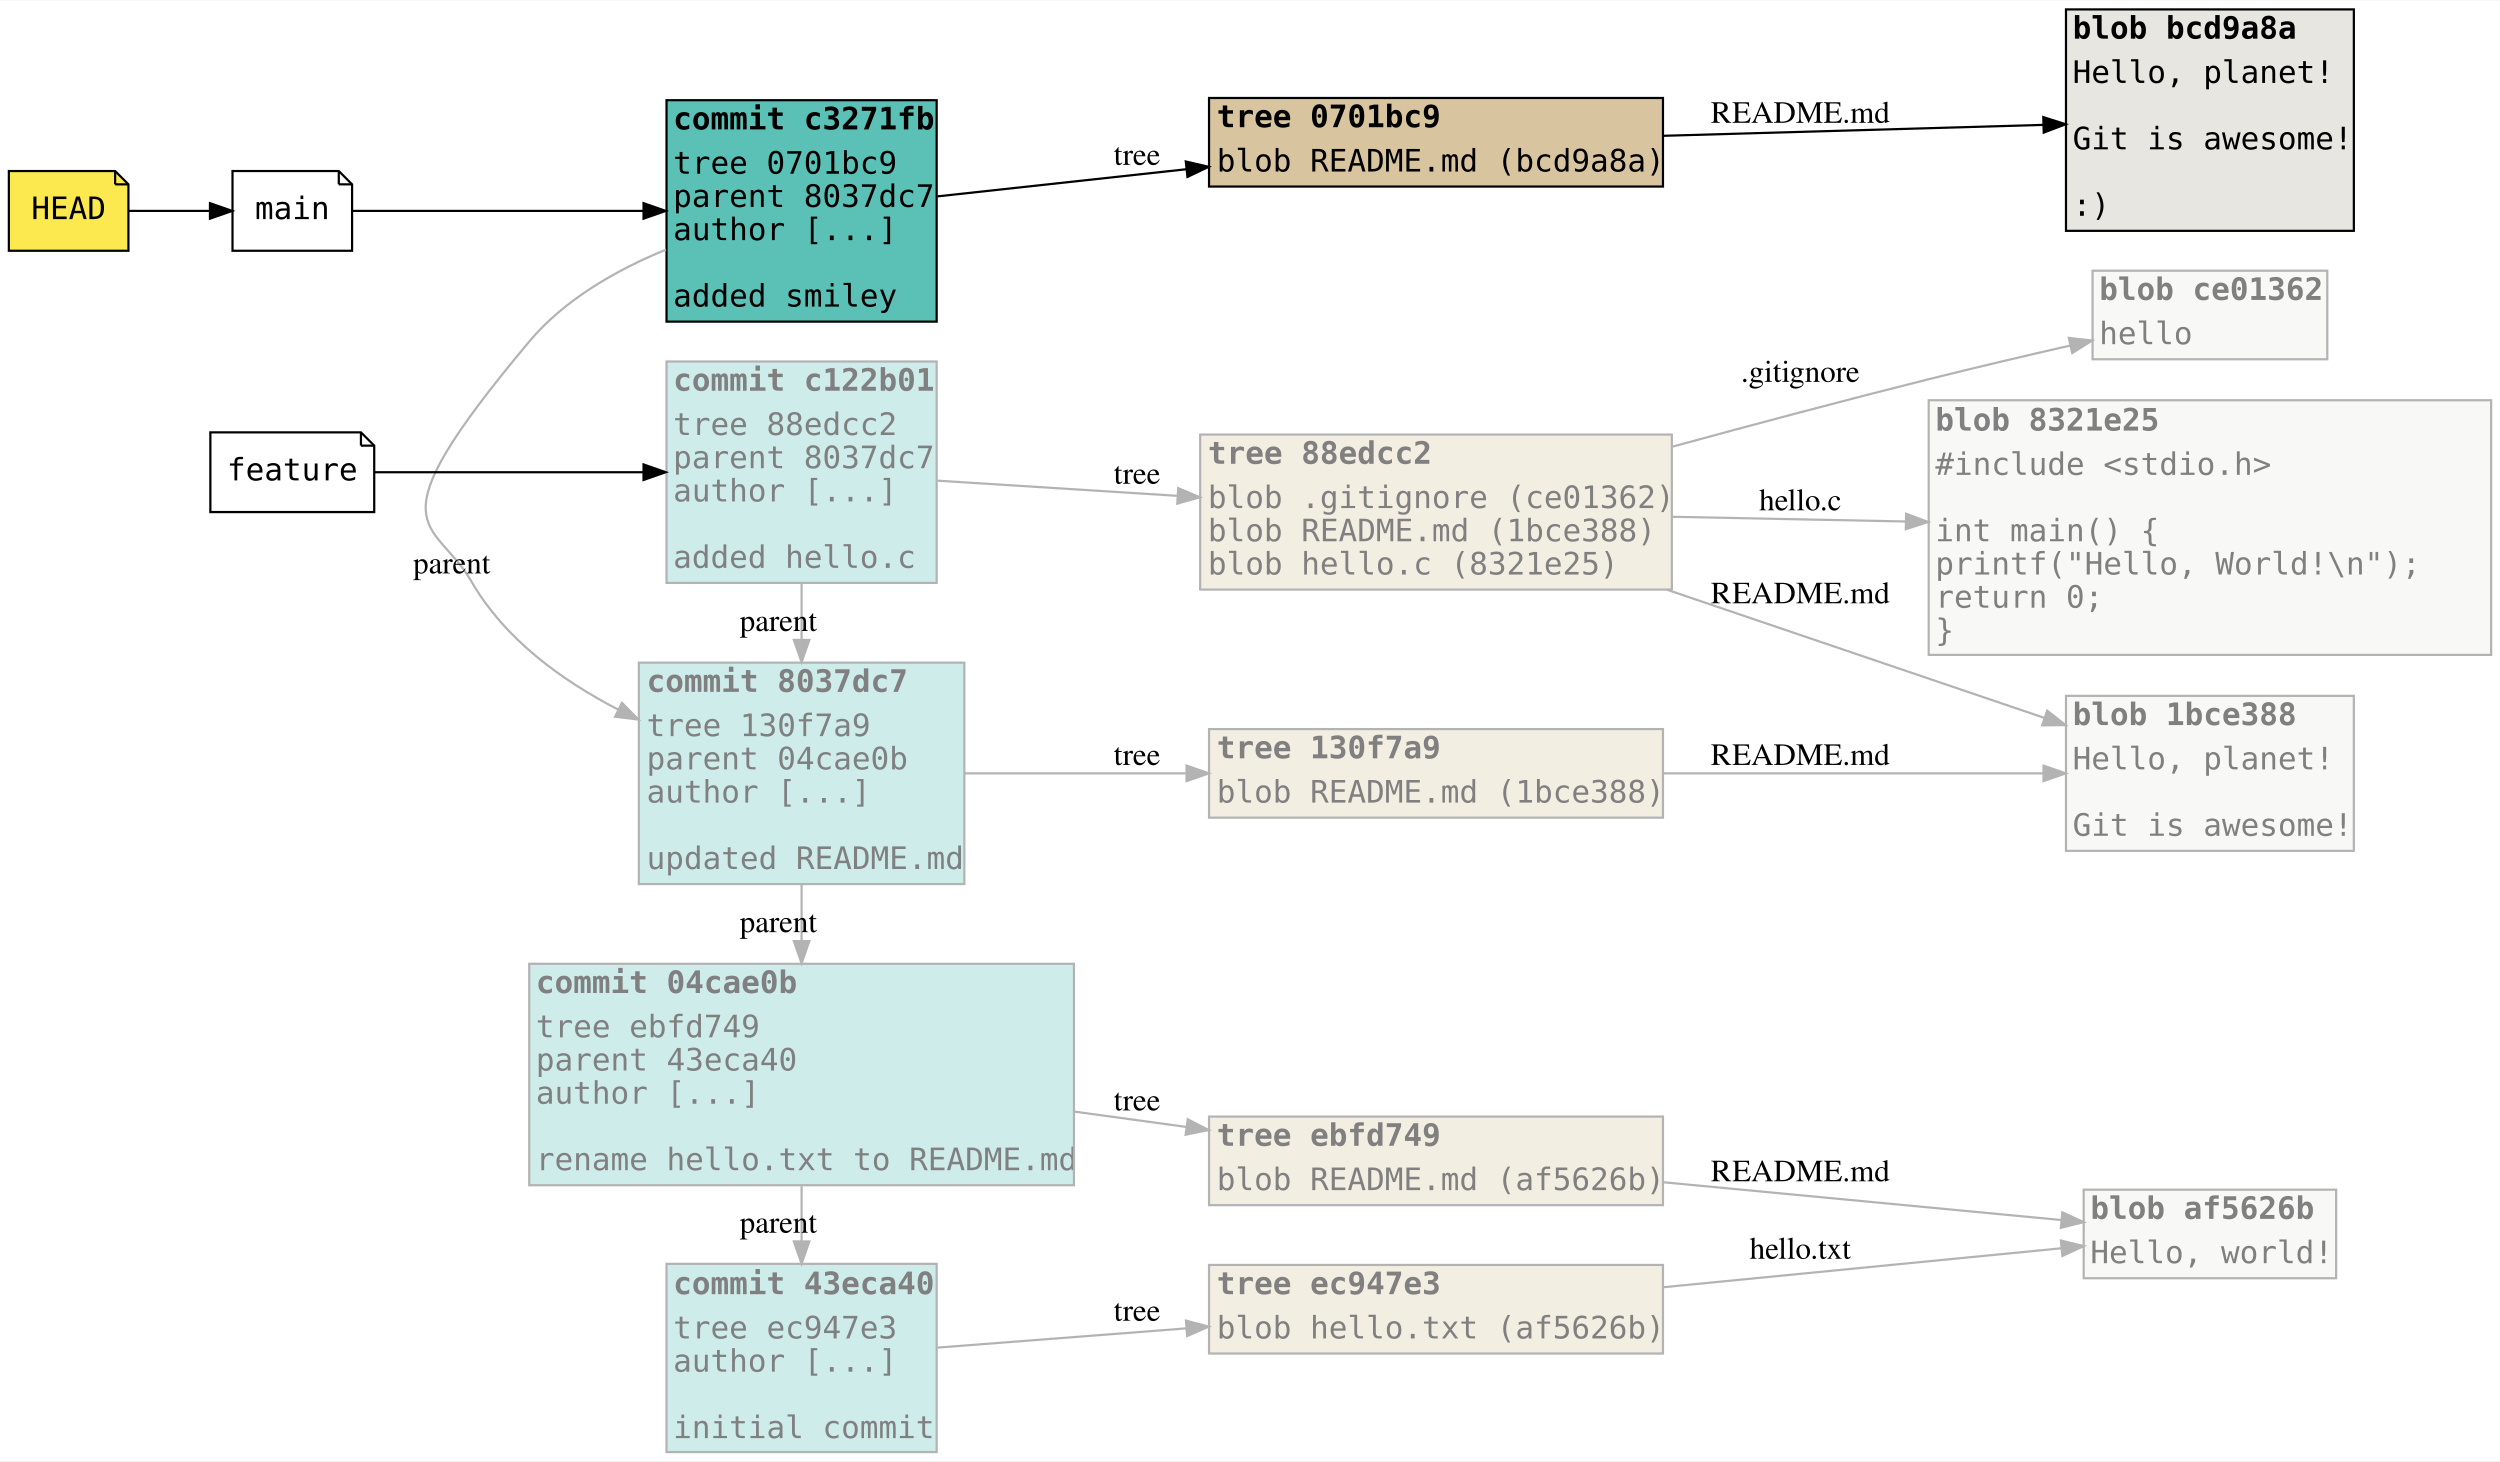
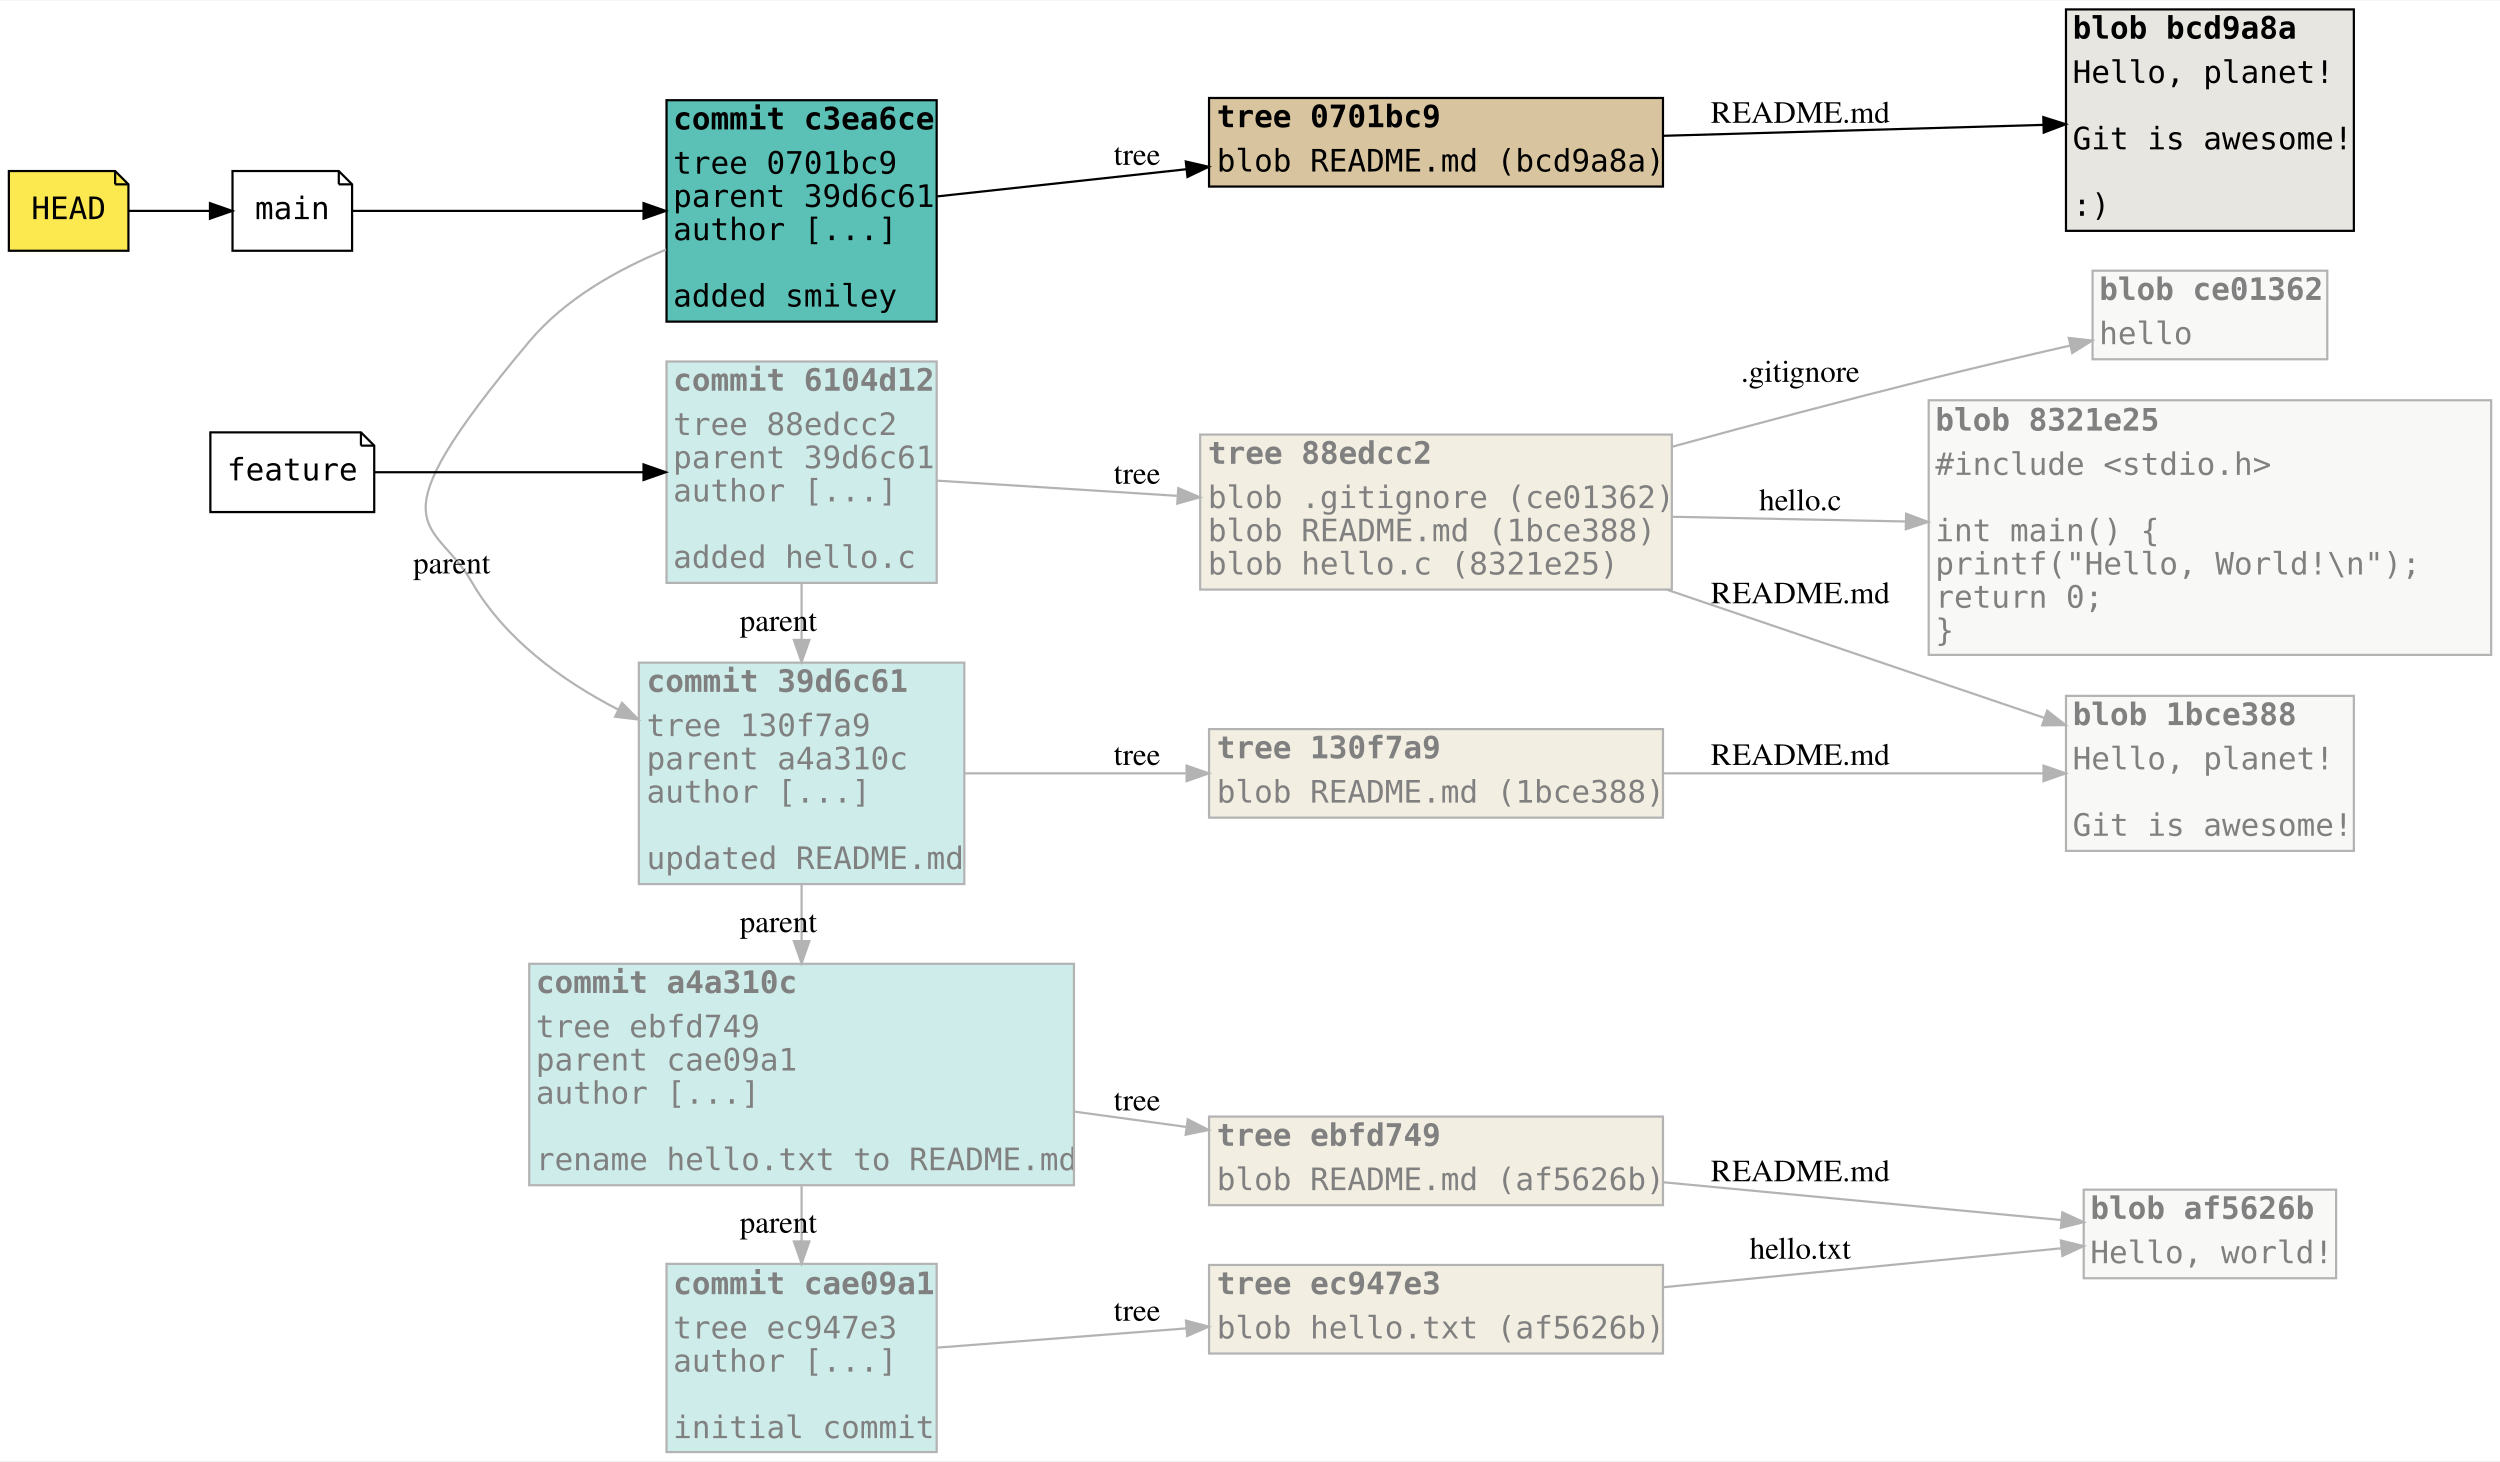
<svg xmlns="http://www.w3.org/2000/svg" width="1129pt" height="660pt" viewBox="0.00 0.00 1129.00 659.50">
  <g id="graph0" class="graph git-graph" transform="scale(1 1) rotate(0) translate(4 655.5)">
    <polygon fill="white" stroke="transparent" points="-4,4 -4,-655.5 1125,-655.5 1125,4 -4,4" />
    <g id="node1" class="node commit current">
      <polygon fill="#5bc0b5" stroke="transparent" points="297,-510.5 297,-610.5 419,-610.5 419,-510.5 297,-510.5" />
-       <text text-anchor="start" x="300" y="-597.3" font-family="monospace" font-weight="bold" font-size="14.00" fill="#000000">commit c3271fb</text>
+       <text text-anchor="start" x="300" y="-597.3" font-family="monospace" font-weight="bold" font-size="14.00" fill="#000000">commit c3ea6ce</text>
      <text text-anchor="start" x="300" y="-577.3" font-family="monospace" font-size="14.00" fill="#000000">tree 0701bc9  </text>
-       <text text-anchor="start" x="300" y="-562.3" font-family="monospace" font-size="14.00" fill="#000000">parent 8037dc7</text>
+       <text text-anchor="start" x="300" y="-562.3" font-family="monospace" font-size="14.00" fill="#000000">parent 39d6c61</text>
      <text text-anchor="start" x="300" y="-547.3" font-family="monospace" font-size="14.00" fill="#000000">author [...]  </text>
      <text text-anchor="start" x="300" y="-532.3" font-family="monospace" font-size="14.00" fill="#000000">              </text>
      <text text-anchor="start" x="300" y="-517.3" font-family="monospace" font-size="14.00" fill="#000000">added smiley  </text>
      <polygon fill="none" stroke="#000000" points="297,-510.5 297,-610.5 419,-610.5 419,-510.5 297,-510.5" />
    </g>
    <g id="node2" class="node tree current">
      <polygon fill="#d8c59f" stroke="transparent" points="542,-571.5 542,-611.5 747,-611.5 747,-571.5 542,-571.5" />
      <text text-anchor="start" x="545.5" y="-598.3" font-family="monospace" font-weight="bold" font-size="14.00" fill="#000000">tree 0701bc9</text>
      <text text-anchor="start" x="545.5" y="-578.3" font-family="monospace" font-size="14.00" fill="#000000">blob README.md (bcd9a8a)</text>
      <polygon fill="none" stroke="#000000" points="542,-571.5 542,-611.5 747,-611.5 747,-571.5 542,-571.5" />
    </g>
    <g id="edge1" class="edge current">
      <path fill="none" stroke="#000000" d="M419.34,-567.07C451.98,-570.63 493.35,-575.14 531.64,-579.31" />
      <polygon fill="#000000" stroke="#000000" points="531.5,-582.82 541.82,-580.42 532.26,-575.86 531.5,-582.82" />
      <text text-anchor="middle" x="509.5" y="-581.3" font-family="Times,serif" font-size="14.00">tree</text>
    </g>
    <g id="node3" class="node commit faded">
      <polygon fill="#ceece9" stroke="transparent" points="284.5,-256.5 284.5,-356.5 431.5,-356.5 431.5,-256.5 284.5,-256.5" />
-       <text text-anchor="start" x="288" y="-343.3" font-family="monospace" font-weight="bold" font-size="14.00" fill="#808080">commit 8037dc7</text>
+       <text text-anchor="start" x="288" y="-343.3" font-family="monospace" font-weight="bold" font-size="14.00" fill="#808080">commit 39d6c61</text>
      <text text-anchor="start" x="288" y="-323.3" font-family="monospace" font-size="14.00" fill="#808080">tree 130f7a9     </text>
-       <text text-anchor="start" x="288" y="-308.3" font-family="monospace" font-size="14.00" fill="#808080">parent 04cae0b   </text>
+       <text text-anchor="start" x="288" y="-308.3" font-family="monospace" font-size="14.00" fill="#808080">parent a4a310c   </text>
      <text text-anchor="start" x="288" y="-293.3" font-family="monospace" font-size="14.00" fill="#808080">author [...]     </text>
      <text text-anchor="start" x="288" y="-278.3" font-family="monospace" font-size="14.00" fill="#808080">                 </text>
      <text text-anchor="start" x="288" y="-263.3" font-family="monospace" font-size="14.00" fill="#808080">updated README.md</text>
      <polygon fill="none" stroke="#b3b3b3" points="284.5,-256.5 284.5,-356.5 431.5,-356.5 431.5,-256.5 284.5,-256.5" />
    </g>
    <g id="edge2" class="edge faded">
      <path fill="none" stroke="#b3b3b3" d="M296.77,-543.03C274.53,-533.91 250.97,-520.56 235,-501.5 161.95,-414.31 192.08,-422.39 209,-393 223.75,-367.38 249.33,-348.65 275.17,-335.3" />
      <polygon fill="#b3b3b3" stroke="#b3b3b3" points="276.87,-338.36 284.3,-330.81 273.78,-332.08 276.87,-338.36" />
      <text text-anchor="middle" x="200" y="-396.8" font-family="Times,serif" font-size="14.00">parent</text>
    </g>
    <g id="node4" class="node blob current">
      <polygon fill="#e7e6e1" stroke="transparent" points="929,-551.5 929,-651.5 1059,-651.5 1059,-551.5 929,-551.5" />
      <text text-anchor="start" x="932" y="-638.3" font-family="monospace" font-weight="bold" font-size="14.00" fill="#000000">blob bcd9a8a</text>
      <text text-anchor="start" x="932" y="-618.3" font-family="monospace" font-size="14.00" fill="#000000">Hello, planet! </text>
      <text text-anchor="start" x="932" y="-603.3" font-family="monospace" font-size="14.00" fill="#000000">               </text>
      <text text-anchor="start" x="932" y="-588.3" font-family="monospace" font-size="14.00" fill="#000000">Git is awesome!</text>
      <text text-anchor="start" x="932" y="-573.3" font-family="monospace" font-size="14.00" fill="#000000">               </text>
      <text text-anchor="start" x="932" y="-558.3" font-family="monospace" font-size="14.00" fill="#000000">:)             </text>
      <polygon fill="none" stroke="#000000" points="929,-551.5 929,-651.5 1059,-651.5 1059,-551.5 929,-551.5" />
    </g>
    <g id="edge3" class="edge current">
      <path fill="none" stroke="#000000" d="M747.41,-594.43C802.31,-596.01 868.82,-597.93 918.77,-599.36" />
      <polygon fill="#000000" stroke="#000000" points="918.75,-602.86 928.85,-599.65 918.95,-595.87 918.75,-602.86" />
      <text text-anchor="middle" x="809" y="-600.3" font-family="Times,serif" font-size="14.00">README.md</text>
    </g>
    <g id="node5" class="node tree faded">
      <polygon fill="#f3eee2" stroke="transparent" points="542,-286.5 542,-326.5 747,-326.5 747,-286.5 542,-286.5" />
      <text text-anchor="start" x="545.5" y="-313.3" font-family="monospace" font-weight="bold" font-size="14.00" fill="#808080">tree 130f7a9</text>
      <text text-anchor="start" x="545.5" y="-293.3" font-family="monospace" font-size="14.00" fill="#808080">blob README.md (1bce388)</text>
      <polygon fill="none" stroke="#b3b3b3" points="542,-286.5 542,-326.5 747,-326.5 747,-286.5 542,-286.5" />
    </g>
    <g id="edge4" class="edge faded">
      <path fill="none" stroke="#b3b3b3" d="M431.53,-306.5C461.89,-306.5 497.88,-306.5 531.51,-306.5" />
      <polygon fill="#b3b3b3" stroke="#b3b3b3" points="531.86,-310 541.86,-306.5 531.86,-303 531.86,-310" />
      <text text-anchor="middle" x="509.5" y="-310.3" font-family="Times,serif" font-size="14.00">tree</text>
    </g>
    <g id="node6" class="node commit faded">
      <polygon fill="#ceece9" stroke="transparent" points="235,-120.5 235,-220.5 481,-220.5 481,-120.5 235,-120.5" />
-       <text text-anchor="start" x="238" y="-207.3" font-family="monospace" font-weight="bold" font-size="14.00" fill="#808080">commit 04cae0b</text>
+       <text text-anchor="start" x="238" y="-207.3" font-family="monospace" font-weight="bold" font-size="14.00" fill="#808080">commit a4a310c</text>
      <text text-anchor="start" x="238" y="-187.3" font-family="monospace" font-size="14.00" fill="#808080">tree ebfd749                 </text>
-       <text text-anchor="start" x="238" y="-172.3" font-family="monospace" font-size="14.00" fill="#808080">parent 43eca40               </text>
+       <text text-anchor="start" x="238" y="-172.3" font-family="monospace" font-size="14.00" fill="#808080">parent cae09a1               </text>
      <text text-anchor="start" x="238" y="-157.3" font-family="monospace" font-size="14.00" fill="#808080">author [...]                 </text>
      <text text-anchor="start" x="238" y="-142.3" font-family="monospace" font-size="14.00" fill="#808080">                             </text>
      <text text-anchor="start" x="238" y="-127.3" font-family="monospace" font-size="14.00" fill="#808080">rename hello.txt to README.md</text>
      <polygon fill="none" stroke="#b3b3b3" points="235,-120.5 235,-220.5 481,-220.5 481,-120.5 235,-120.5" />
    </g>
    <g id="edge5" class="edge faded">
      <path fill="none" stroke="#b3b3b3" d="M358,-256.45C358,-248.17 358,-239.51 358,-231.01" />
      <polygon fill="#b3b3b3" stroke="#b3b3b3" points="361.5,-230.75 358,-220.75 354.5,-230.76 361.5,-230.75" />
      <text text-anchor="middle" x="347.5" y="-234.8" font-family="Times,serif" font-size="14.00">parent</text>
    </g>
    <g id="node7" class="node blob faded">
      <polygon fill="#f8f8f6" stroke="transparent" points="929,-271.5 929,-341.5 1059,-341.5 1059,-271.5 929,-271.5" />
      <text text-anchor="start" x="932" y="-328.3" font-family="monospace" font-weight="bold" font-size="14.00" fill="#808080">blob 1bce388</text>
      <text text-anchor="start" x="932" y="-308.3" font-family="monospace" font-size="14.00" fill="#808080">Hello, planet! </text>
      <text text-anchor="start" x="932" y="-293.3" font-family="monospace" font-size="14.00" fill="#808080">               </text>
      <text text-anchor="start" x="932" y="-278.3" font-family="monospace" font-size="14.00" fill="#808080">Git is awesome!</text>
      <polygon fill="none" stroke="#b3b3b3" points="929,-271.5 929,-341.5 1059,-341.5 1059,-271.5 929,-271.5" />
    </g>
    <g id="edge6" class="edge faded">
      <path fill="none" stroke="#b3b3b3" d="M747.41,-306.5C802.31,-306.5 868.82,-306.5 918.77,-306.5" />
      <polygon fill="#b3b3b3" stroke="#b3b3b3" points="918.85,-310 928.85,-306.5 918.85,-303 918.85,-310" />
      <text text-anchor="middle" x="809" y="-310.3" font-family="Times,serif" font-size="14.00">README.md</text>
    </g>
    <g id="node8" class="node tree faded">
      <polygon fill="#f3eee2" stroke="transparent" points="542,-111.5 542,-151.5 747,-151.5 747,-111.5 542,-111.5" />
      <text text-anchor="start" x="545.5" y="-138.3" font-family="monospace" font-weight="bold" font-size="14.00" fill="#808080">tree ebfd749</text>
      <text text-anchor="start" x="545.5" y="-118.3" font-family="monospace" font-size="14.00" fill="#808080">blob README.md (af5626b)</text>
      <polygon fill="none" stroke="#b3b3b3" points="542,-111.5 542,-151.5 747,-151.5 747,-111.5 542,-111.5" />
    </g>
    <g id="edge7" class="edge faded">
      <path fill="none" stroke="#b3b3b3" d="M481.3,-153.73C498.02,-151.44 515.1,-149.1 531.62,-146.84" />
      <polygon fill="#b3b3b3" stroke="#b3b3b3" points="532.39,-150.26 541.82,-145.44 531.44,-143.33 532.39,-150.26" />
      <text text-anchor="middle" x="509.5" y="-154.3" font-family="Times,serif" font-size="14.00">tree</text>
    </g>
    <g id="node9" class="node commit faded">
      <polygon fill="#ceece9" stroke="transparent" points="297,0 297,-85 419,-85 419,0 297,0" />
-       <text text-anchor="start" x="300" y="-71.3" font-family="monospace" font-weight="bold" font-size="14.00" fill="#808080">commit 43eca40</text>
+       <text text-anchor="start" x="300" y="-71.3" font-family="monospace" font-weight="bold" font-size="14.00" fill="#808080">commit cae09a1</text>
      <text text-anchor="start" x="300" y="-51.3" font-family="monospace" font-size="14.00" fill="#808080">tree ec947e3  </text>
      <text text-anchor="start" x="300" y="-36.3" font-family="monospace" font-size="14.00" fill="#808080">author [...]  </text>
      <text text-anchor="start" x="300" y="-21.3" font-family="monospace" font-size="14.00" fill="#808080">              </text>
      <text text-anchor="start" x="300" y="-6.3" font-family="monospace" font-size="14.00" fill="#808080">initial commit</text>
      <polygon fill="none" stroke="#b3b3b3" points="297,0 297,-85 419,-85 419,0 297,0" />
    </g>
    <g id="edge8" class="edge faded">
      <path fill="none" stroke="#b3b3b3" d="M358,-120.07C358,-111.94 358,-103.5 358,-95.32" />
      <polygon fill="#b3b3b3" stroke="#b3b3b3" points="361.5,-95.12 358,-85.12 354.5,-95.12 361.5,-95.12" />
      <text text-anchor="middle" x="347.5" y="-99.05" font-family="Times,serif" font-size="14.00">parent</text>
    </g>
    <g id="node10" class="node blob faded">
      <polygon fill="#f8f8f6" stroke="transparent" points="937,-78.5 937,-118.5 1051,-118.5 1051,-78.5 937,-78.5" />
      <text text-anchor="start" x="940" y="-105.3" font-family="monospace" font-weight="bold" font-size="14.00" fill="#808080">blob af5626b</text>
      <text text-anchor="start" x="940" y="-85.3" font-family="monospace" font-size="14.00" fill="#808080">Hello, world!</text>
      <polygon fill="none" stroke="#b3b3b3" points="937,-78.5 937,-118.5 1051,-118.5 1051,-78.5 937,-78.5" />
    </g>
    <g id="edge9" class="edge faded">
      <path fill="none" stroke="#b3b3b3" d="M747.41,-121.82C805.31,-116.32 876.12,-109.6 926.8,-104.79" />
      <polygon fill="#b3b3b3" stroke="#b3b3b3" points="927.35,-108.25 936.98,-103.82 926.69,-101.28 927.35,-108.25" />
      <text text-anchor="middle" x="809" y="-122.3" font-family="Times,serif" font-size="14.00">README.md</text>
    </g>
    <g id="node11" class="node tree faded">
      <polygon fill="#f3eee2" stroke="transparent" points="542,-44.5 542,-84.5 747,-84.5 747,-44.5 542,-44.5" />
      <text text-anchor="start" x="545.5" y="-71.3" font-family="monospace" font-weight="bold" font-size="14.00" fill="#808080">tree ec947e3</text>
      <text text-anchor="start" x="545.5" y="-51.3" font-family="monospace" font-size="14.00" fill="#808080">blob hello.txt (af5626b)</text>
      <polygon fill="none" stroke="#b3b3b3" points="542,-44.5 542,-84.5 747,-84.5 747,-44.5 542,-44.5" />
    </g>
    <g id="edge10" class="edge faded">
      <path fill="none" stroke="#b3b3b3" d="M419.34,-47.17C451.98,-49.69 493.35,-52.89 531.64,-55.85" />
      <polygon fill="#b3b3b3" stroke="#b3b3b3" points="531.58,-59.36 541.82,-56.64 532.12,-52.38 531.58,-59.36" />
      <text text-anchor="middle" x="509.5" y="-59.3" font-family="Times,serif" font-size="14.00">tree</text>
    </g>
    <g id="edge11" class="edge faded">
      <path fill="none" stroke="#b3b3b3" d="M747.41,-74.47C805.31,-80.14 876.12,-87.06 926.8,-92.02" />
      <polygon fill="#b3b3b3" stroke="#b3b3b3" points="926.69,-95.53 936.98,-93.02 927.37,-88.56 926.69,-95.53" />
      <text text-anchor="middle" x="809" y="-87.3" font-family="Times,serif" font-size="14.00">hello.txt</text>
    </g>
    <g id="node12" class="node commit faded">
      <polygon fill="#ceece9" stroke="transparent" points="297,-392.5 297,-492.5 419,-492.5 419,-392.5 297,-392.5" />
-       <text text-anchor="start" x="300" y="-479.3" font-family="monospace" font-weight="bold" font-size="14.00" fill="#808080">commit c122b01</text>
+       <text text-anchor="start" x="300" y="-479.3" font-family="monospace" font-weight="bold" font-size="14.00" fill="#808080">commit 6104d12</text>
      <text text-anchor="start" x="300" y="-459.3" font-family="monospace" font-size="14.00" fill="#808080">tree 88edcc2  </text>
-       <text text-anchor="start" x="300" y="-444.3" font-family="monospace" font-size="14.00" fill="#808080">parent 8037dc7</text>
+       <text text-anchor="start" x="300" y="-444.3" font-family="monospace" font-size="14.00" fill="#808080">parent 39d6c61</text>
      <text text-anchor="start" x="300" y="-429.3" font-family="monospace" font-size="14.00" fill="#808080">author [...]  </text>
      <text text-anchor="start" x="300" y="-414.3" font-family="monospace" font-size="14.00" fill="#808080">              </text>
      <text text-anchor="start" x="300" y="-399.3" font-family="monospace" font-size="14.00" fill="#808080">added hello.c </text>
      <polygon fill="none" stroke="#b3b3b3" points="297,-392.5 297,-492.5 419,-492.5 419,-392.5 297,-392.5" />
    </g>
    <g id="edge13" class="edge faded">
      <path fill="none" stroke="#b3b3b3" d="M358,-392.45C358,-384.17 358,-375.51 358,-367.01" />
      <polygon fill="#b3b3b3" stroke="#b3b3b3" points="361.5,-366.75 358,-356.75 354.5,-366.76 361.5,-366.75" />
      <text text-anchor="middle" x="347.5" y="-370.8" font-family="Times,serif" font-size="14.00">parent</text>
    </g>
    <g id="node13" class="node tree faded">
      <polygon fill="#f3eee2" stroke="transparent" points="538,-389.5 538,-459.5 751,-459.5 751,-389.5 538,-389.5" />
      <text text-anchor="start" x="541.5" y="-446.3" font-family="monospace" font-weight="bold" font-size="14.00" fill="#808080">tree 88edcc2</text>
      <text text-anchor="start" x="541.5" y="-426.3" font-family="monospace" font-size="14.00" fill="#808080">blob .gitignore (ce01362)</text>
      <text text-anchor="start" x="541.5" y="-411.3" font-family="monospace" font-size="14.00" fill="#808080">blob README.md (1bce388) </text>
      <text text-anchor="start" x="541.5" y="-396.3" font-family="monospace" font-size="14.00" fill="#808080">blob hello.c (8321e25)   </text>
      <polygon fill="none" stroke="#b3b3b3" points="538,-389.5 538,-459.5 751,-459.5 751,-389.5 538,-389.5" />
    </g>
    <g id="edge12" class="edge faded">
      <path fill="none" stroke="#b3b3b3" d="M419.34,-438.68C450.79,-436.69 490.36,-434.19 527.46,-431.84" />
      <polygon fill="#b3b3b3" stroke="#b3b3b3" points="528.09,-435.31 537.85,-431.18 527.65,-428.32 528.09,-435.31" />
      <text text-anchor="middle" x="509.5" y="-437.3" font-family="Times,serif" font-size="14.00">tree</text>
    </g>
    <g id="edge15" class="edge faded">
      <path fill="none" stroke="#b3b3b3" d="M748.82,-389.42C803.59,-370.82 869.59,-348.4 919.17,-331.57" />
      <polygon fill="#b3b3b3" stroke="#b3b3b3" points="920.51,-334.81 928.85,-328.28 918.26,-328.18 920.51,-334.81" />
      <text text-anchor="middle" x="809" y="-383.3" font-family="Times,serif" font-size="14.00">README.md</text>
    </g>
    <g id="node14" class="node blob faded">
      <polygon fill="#f8f8f6" stroke="transparent" points="941,-493.5 941,-533.5 1047,-533.5 1047,-493.5 941,-493.5" />
      <text text-anchor="start" x="944" y="-520.3" font-family="monospace" font-weight="bold" font-size="14.00" fill="#808080">blob ce01362</text>
      <text text-anchor="start" x="944" y="-500.3" font-family="monospace" font-size="14.00" fill="#808080">hello</text>
      <polygon fill="none" stroke="#b3b3b3" points="941,-493.5 941,-533.5 1047,-533.5 1047,-493.5 941,-493.5" />
    </g>
    <g id="edge14" class="edge faded">
      <path fill="none" stroke="#b3b3b3" d="M751.19,-454.02C787.79,-464 829.13,-475.02 867,-484.5 887.77,-489.7 910.56,-495.05 930.97,-499.72" />
      <polygon fill="#b3b3b3" stroke="#b3b3b3" points="930.26,-503.15 940.79,-501.95 931.81,-496.32 930.26,-503.15" />
      <text text-anchor="middle" x="809" y="-483.3" font-family="Times,serif" font-size="14.00">.gitignore</text>
    </g>
    <g id="node15" class="node blob faded">
      <polygon fill="#f8f8f6" stroke="transparent" points="867,-360 867,-475 1121,-475 1121,-360 867,-360" />
      <text text-anchor="start" x="870" y="-461.3" font-family="monospace" font-weight="bold" font-size="14.00" fill="#808080">blob 8321e25</text>
      <text text-anchor="start" x="870" y="-441.3" font-family="monospace" font-size="14.00" fill="#808080">#include &lt;stdio.h&gt;            </text>
      <text text-anchor="start" x="870" y="-426.3" font-family="monospace" font-size="14.00" fill="#808080">                              </text>
      <text text-anchor="start" x="870" y="-411.3" font-family="monospace" font-size="14.00" fill="#808080">int main() {                  </text>
      <text text-anchor="start" x="870" y="-396.3" font-family="monospace" font-size="14.00" fill="#808080">    printf("Hello, World!\n");</text>
      <text text-anchor="start" x="870" y="-381.3" font-family="monospace" font-size="14.00" fill="#808080">    return 0;                 </text>
      <text text-anchor="start" x="870" y="-366.3" font-family="monospace" font-size="14.00" fill="#808080">}                             </text>
      <polygon fill="none" stroke="#b3b3b3" points="867,-360 867,-475 1121,-475 1121,-360 867,-360" />
    </g>
    <g id="edge16" class="edge faded">
      <path fill="none" stroke="#b3b3b3" d="M751.18,-422.37C784.34,-421.7 821.44,-420.96 856.43,-420.25" />
      <polygon fill="#b3b3b3" stroke="#b3b3b3" points="856.8,-423.74 866.73,-420.04 856.66,-416.75 856.8,-423.74" />
      <text text-anchor="middle" x="809" y="-425.3" font-family="Times,serif" font-size="14.00">hello.c</text>
    </g>
    <g id="node16" class="node ref">
      <polygon fill="white" stroke="black" points="159,-460.5 91,-460.5 91,-424.5 165,-424.5 165,-454.5 159,-460.5" />
      <polyline fill="none" stroke="black" points="159,-460.5 159,-454.5 " />
      <polyline fill="none" stroke="black" points="165,-454.5 159,-454.5 " />
      <text text-anchor="middle" x="128" y="-438.8" font-family="monospace" font-size="14.00">feature</text>
    </g>
    <g id="edge17" class="edge ref">
      <path fill="none" stroke="black" d="M165.13,-442.5C197.65,-442.5 246.38,-442.5 286.59,-442.5" />
      <polygon fill="black" stroke="black" points="286.62,-446 296.62,-442.5 286.62,-439 286.62,-446" />
    </g>
    <g id="node17" class="node ref">
      <polygon fill="white" stroke="black" points="149,-578.5 101,-578.5 101,-542.5 155,-542.5 155,-572.5 149,-578.5" />
      <polyline fill="none" stroke="black" points="149,-578.5 149,-572.5 " />
      <polyline fill="none" stroke="black" points="155,-572.5 149,-572.5 " />
      <text text-anchor="middle" x="128" y="-556.8" font-family="monospace" font-size="14.00">main</text>
    </g>
    <g id="edge18" class="edge ref">
      <path fill="none" stroke="black" d="M155.15,-560.5C186.95,-560.5 241.88,-560.5 286.41,-560.5" />
      <polygon fill="black" stroke="black" points="286.62,-564 296.62,-560.5 286.62,-557 286.62,-564" />
    </g>
    <g id="node18" class="node ref head">
      <polygon fill="#fce94f" stroke="black" points="48,-578.5 0,-578.5 0,-542.5 54,-542.5 54,-572.5 48,-578.5" />
      <polyline fill="none" stroke="black" points="48,-578.5 48,-572.5 " />
      <polyline fill="none" stroke="black" points="54,-572.5 48,-572.5 " />
      <text text-anchor="middle" x="27" y="-556.8" font-family="monospace" font-size="14.00">HEAD</text>
    </g>
    <g id="edge19" class="edge ref">
      <path fill="none" stroke="black" d="M54.01,-560.5C65.18,-560.5 78.42,-560.5 90.54,-560.5" />
      <polygon fill="black" stroke="black" points="90.82,-564 100.82,-560.5 90.82,-557 90.82,-564" />
    </g>
  </g>
</svg>
